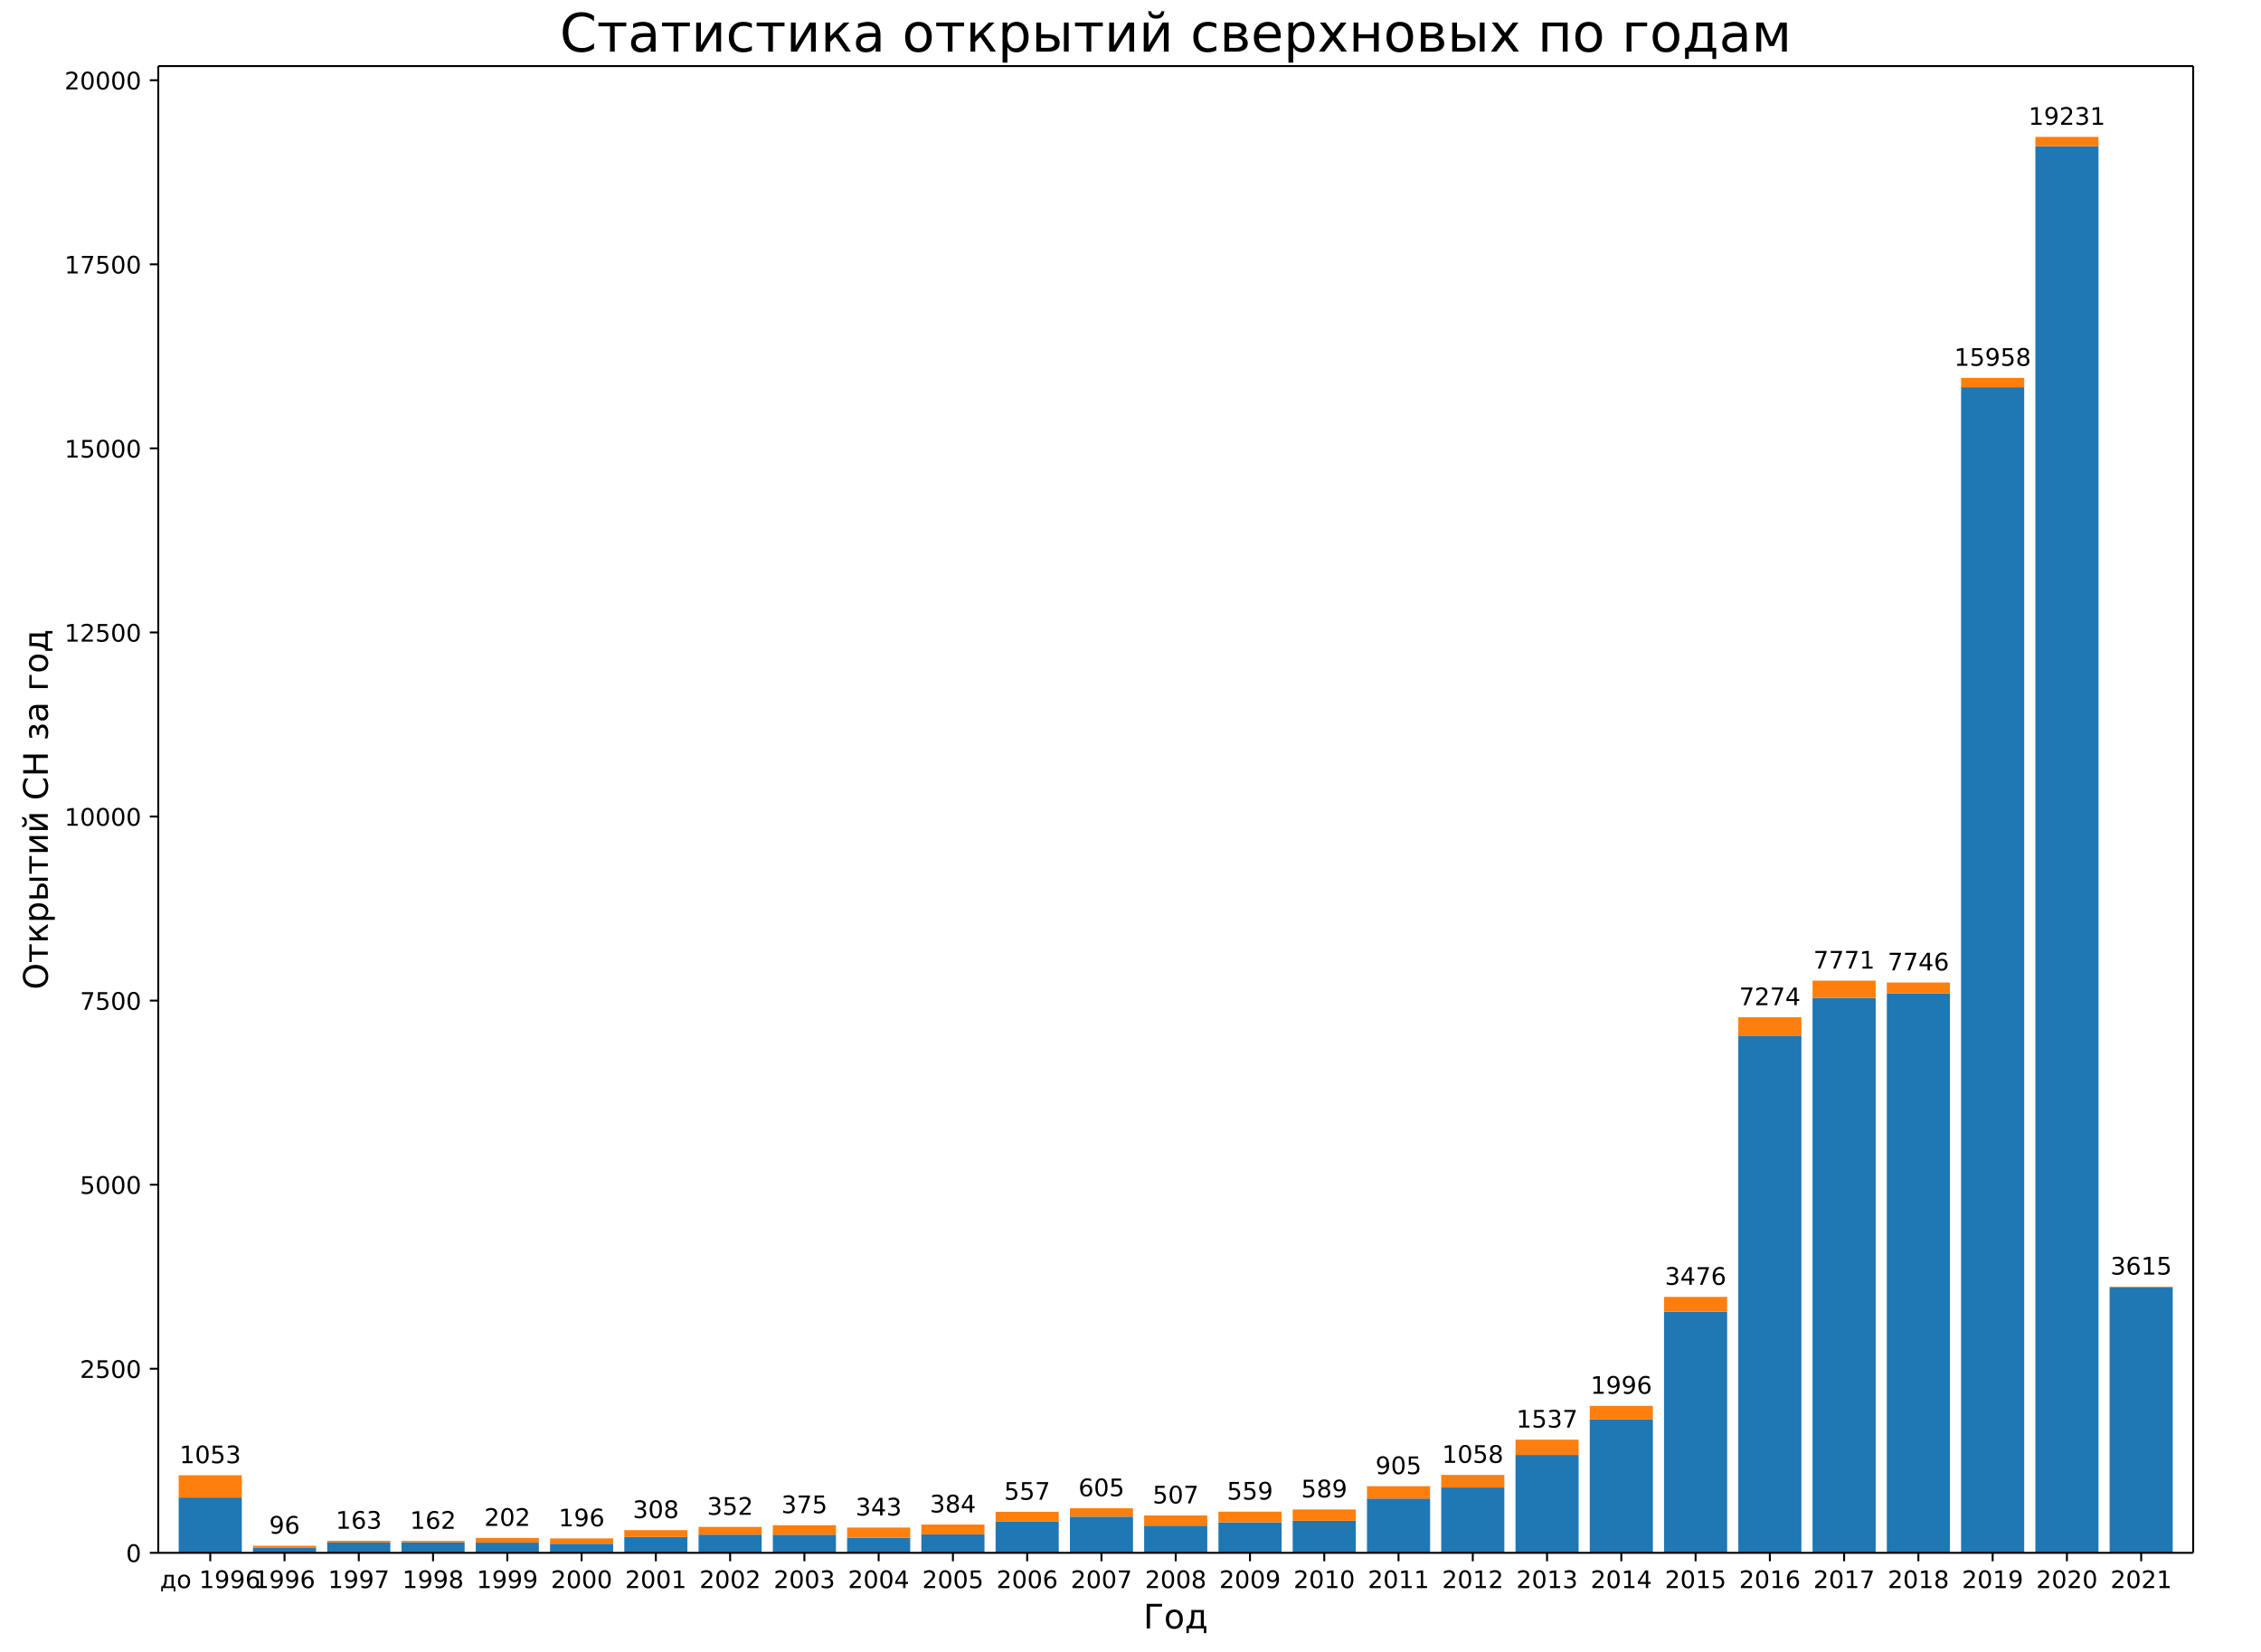
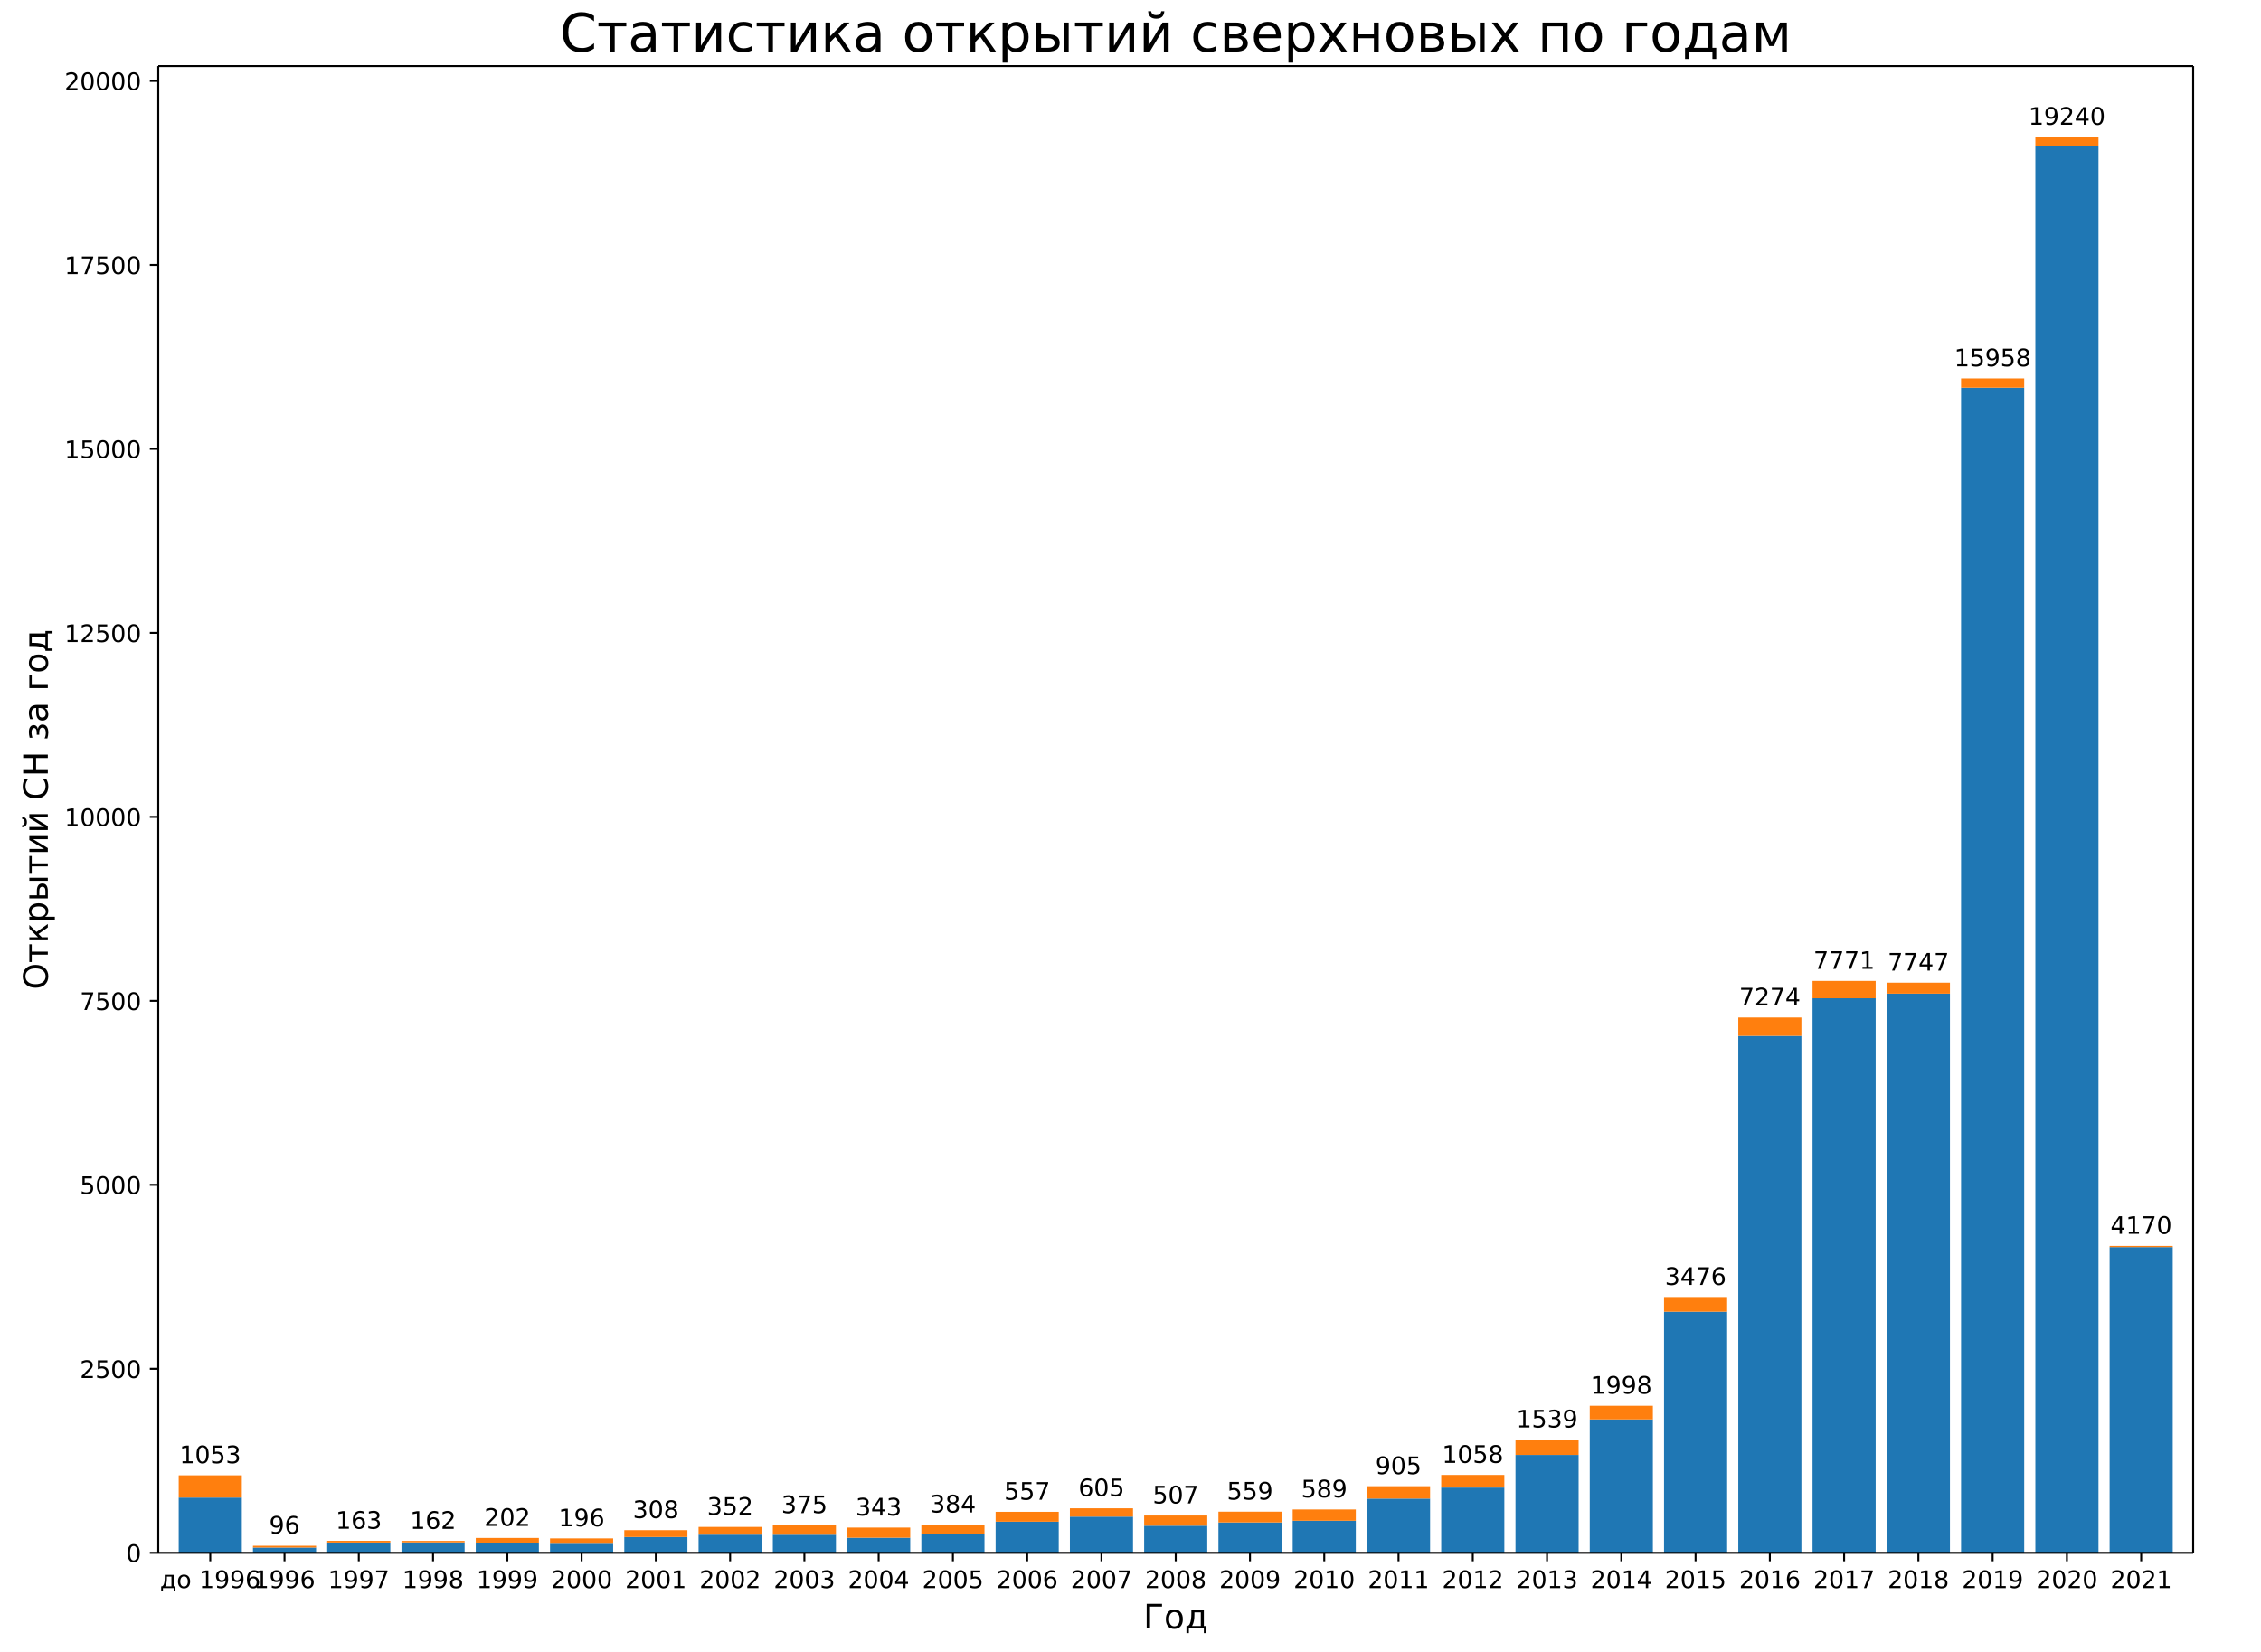
<svg xmlns="http://www.w3.org/2000/svg" xmlns:xlink="http://www.w3.org/1999/xlink" width="936pt" height="684pt" version="1.1" viewBox="0 0 936 684">
  <defs>
    <style type="text/css">*{stroke-linecap:butt;stroke-linejoin:round;}</style>
  </defs>
  <path d="m0 684h936v-684h-936z" fill="#fff" />
  <path d="m65.52 642.96h842.4v-615.6h-842.4z" fill="#fff" />
-   <path d="m73.975 642.96h26.133v-22.895h-26.133z" clip-path="url(#a)" fill="#1f77b4" />
-   <path d="m104.72 642.96h26.133v-2.195h-26.133z" clip-path="url(#a)" fill="#1f77b4" />
-   <path d="m135.46 642.96h26.133v-4.268h-26.133z" clip-path="url(#a)" fill="#1f77b4" />
-   <path d="m166.21 642.96h26.133v-4.329h-26.133z" clip-path="url(#a)" fill="#1f77b4" />
-   <path d="m196.95 642.96h26.133v-4.207h-26.133z" clip-path="url(#a)" fill="#1f77b4" />
-   <path d="m227.7 642.96h26.133v-3.75h-26.133z" clip-path="url(#a)" fill="#1f77b4" />
-   <path d="m258.44 642.96h26.133v-6.555h-26.133z" clip-path="url(#a)" fill="#1f77b4" />
-   <path d="m289.19 642.96h26.133v-7.53h-26.133z" clip-path="url(#a)" fill="#1f77b4" />
-   <path d="m319.93 642.96h26.133v-7.5h-26.133z" clip-path="url(#a)" fill="#1f77b4" />
-   <path d="m350.68 642.96h26.133v-6.25h-26.133z" clip-path="url(#a)" fill="#1f77b4" />
-   <path d="m381.42 642.96h26.133v-7.652h-26.133z" clip-path="url(#a)" fill="#1f77b4" />
-   <path d="m412.16 642.96h26.133v-12.896h-26.133z" clip-path="url(#a)" fill="#1f77b4" />
-   <path d="m442.91 642.96h26.133v-14.999h-26.133z" clip-path="url(#a)" fill="#1f77b4" />
-   <path d="m473.65 642.96h26.133v-11.25h-26.133z" clip-path="url(#a)" fill="#1f77b4" />
-   <path d="m504.4 642.96h26.133v-12.591h-26.133z" clip-path="url(#a)" fill="#1f77b4" />
-   <path d="m535.14 642.96h26.133v-13.292h-26.133z" clip-path="url(#a)" fill="#1f77b4" />
-   <path d="m565.89 642.96h26.133v-22.469h-26.133z" clip-path="url(#a)" fill="#1f77b4" />
-   <path d="m596.63 642.96h26.133v-27.042h-26.133z" clip-path="url(#a)" fill="#1f77b4" />
-   <path d="m627.38 642.96h26.133v-40.517h-26.133z" clip-path="url(#a)" fill="#1f77b4" />
-   <path d="m658.12 642.96h26.133v-55.272h-26.133z" clip-path="url(#a)" fill="#1f77b4" />
-   <path d="m688.87 642.96h26.133v-99.874h-26.133z" clip-path="url(#a)" fill="#1f77b4" />
-   <path d="m719.61 642.96h26.133v-214.14h-26.133z" clip-path="url(#a)" fill="#1f77b4" />
-   <path d="m750.35 642.96h26.133v-229.72h-26.133z" clip-path="url(#a)" fill="#1f77b4" />
-   <path d="m781.1 642.96h26.133v-231.61h-26.133z" clip-path="url(#a)" fill="#1f77b4" />
-   <path d="m811.84 642.96h26.133v-482.66h-26.133z" clip-path="url(#a)" fill="#1f77b4" />
-   <path d="m842.59 642.96h26.133v-582.38h-26.133z" clip-path="url(#a)" fill="#1f77b4" />
-   <path d="m873.33 642.96h26.133v-109.84h-26.133z" clip-path="url(#a)" fill="#1f77b4" />
-   <path d="m73.975 620.06h26.133v-9.207h-26.133z" clip-path="url(#a)" fill="#ff7f0e" />
-   <path d="m104.72 640.76h26.133v-0.732h-26.133z" clip-path="url(#a)" fill="#ff7f0e" />
+   <path d="m73.975 642.96h26.133v-22.885h-26.133z" clip-path="url(#a)" fill="#1f77b4" />
+   <path d="m104.72 642.96h26.133v-2.194h-26.133z" clip-path="url(#a)" fill="#1f77b4" />
+   <path d="m135.46 642.96h26.133v-4.266h-26.133z" clip-path="url(#a)" fill="#1f77b4" />
+   <path d="m166.21 642.96h26.133v-4.327h-26.133z" clip-path="url(#a)" fill="#1f77b4" />
+   <path d="m196.95 642.96h26.133v-4.205h-26.133z" clip-path="url(#a)" fill="#1f77b4" />
+   <path d="m227.7 642.96h26.133v-3.748h-26.133z" clip-path="url(#a)" fill="#1f77b4" />
+   <path d="m258.44 642.96h26.133v-6.551h-26.133z" clip-path="url(#a)" fill="#1f77b4" />
+   <path d="m289.19 642.96h26.133v-7.527h-26.133z" clip-path="url(#a)" fill="#1f77b4" />
+   <path d="m319.93 642.96h26.133v-7.496h-26.133z" clip-path="url(#a)" fill="#1f77b4" />
+   <path d="m350.68 642.96h26.133v-6.247h-26.133z" clip-path="url(#a)" fill="#1f77b4" />
+   <path d="m381.42 642.96h26.133v-7.649h-26.133z" clip-path="url(#a)" fill="#1f77b4" />
+   <path d="m412.16 642.96h26.133v-12.89h-26.133z" clip-path="url(#a)" fill="#1f77b4" />
+   <path d="m442.91 642.96h26.133v-14.992h-26.133z" clip-path="url(#a)" fill="#1f77b4" />
+   <path d="m473.65 642.96h26.133v-11.244h-26.133z" clip-path="url(#a)" fill="#1f77b4" />
+   <path d="m504.4 642.96h26.133v-12.585h-26.133z" clip-path="url(#a)" fill="#1f77b4" />
+   <path d="m535.14 642.96h26.133v-13.286h-26.133z" clip-path="url(#a)" fill="#1f77b4" />
+   <path d="m565.89 642.96h26.133v-22.458h-26.133z" clip-path="url(#a)" fill="#1f77b4" />
+   <path d="m596.63 642.96h26.133v-27.029h-26.133z" clip-path="url(#a)" fill="#1f77b4" />
+   <path d="m627.38 642.96h26.133v-40.528h-26.133z" clip-path="url(#a)" fill="#1f77b4" />
+   <path d="m658.12 642.96h26.133v-55.246h-26.133z" clip-path="url(#a)" fill="#1f77b4" />
+   <path d="m688.87 642.96h26.133v-99.827h-26.133z" clip-path="url(#a)" fill="#1f77b4" />
+   <path d="m719.61 642.96h26.133v-214.04h-26.133z" clip-path="url(#a)" fill="#1f77b4" />
+   <path d="m750.35 642.96h26.133v-229.61h-26.133z" clip-path="url(#a)" fill="#1f77b4" />
+   <path d="m781.1 642.96h26.133v-231.53h-26.133z" clip-path="url(#a)" fill="#1f77b4" />
+   <path d="m811.84 642.96h26.133v-482.44h-26.133z" clip-path="url(#a)" fill="#1f77b4" />
+   <path d="m842.59 642.96h26.133v-582.39h-26.133z" clip-path="url(#a)" fill="#1f77b4" />
+   <path d="m873.33 642.96h26.133v-126.58h-26.133z" clip-path="url(#a)" fill="#1f77b4" />
+   <path d="m73.975 620.08h26.133v-9.203h-26.133z" clip-path="url(#a)" fill="#ff7f0e" />
+   <path d="m104.72 640.77h26.133v-0.731h-26.133z" clip-path="url(#a)" fill="#ff7f0e" />
  <path d="m135.46 638.69h26.133v-0.701h-26.133z" clip-path="url(#a)" fill="#ff7f0e" />
-   <path d="m166.21 638.63h26.133v-0.61h-26.133z" clip-path="url(#a)" fill="#ff7f0e" />
-   <path d="m196.95 638.75h26.133v-1.951h-26.133z" clip-path="url(#a)" fill="#ff7f0e" />
-   <path d="m227.7 639.21h26.133v-2.225h-26.133z" clip-path="url(#a)" fill="#ff7f0e" />
-   <path d="m258.44 636.41h26.133v-2.835h-26.133z" clip-path="url(#a)" fill="#ff7f0e" />
-   <path d="m289.19 635.43h26.133v-3.201h-26.133z" clip-path="url(#a)" fill="#ff7f0e" />
-   <path d="m319.93 635.46h26.133v-3.933h-26.133z" clip-path="url(#a)" fill="#ff7f0e" />
-   <path d="m350.68 636.71h26.133v-4.207h-26.133z" clip-path="url(#a)" fill="#ff7f0e" />
-   <path d="m381.42 635.31h26.133v-4.055h-26.133z" clip-path="url(#a)" fill="#ff7f0e" />
-   <path d="m412.16 630.06h26.133v-4.085h-26.133z" clip-path="url(#a)" fill="#ff7f0e" />
-   <path d="m442.91 627.96h26.133v-3.445h-26.133z" clip-path="url(#a)" fill="#ff7f0e" />
-   <path d="m473.65 631.71h26.133v-4.207h-26.133z" clip-path="url(#a)" fill="#ff7f0e" />
-   <path d="m504.4 630.37h26.133v-4.451h-26.133z" clip-path="url(#a)" fill="#ff7f0e" />
-   <path d="m535.14 629.67h26.133v-4.664h-26.133z" clip-path="url(#a)" fill="#ff7f0e" />
-   <path d="m565.89 620.49h26.133v-5.122h-26.133z" clip-path="url(#a)" fill="#ff7f0e" />
-   <path d="m596.63 615.92h26.133v-5.213h-26.133z" clip-path="url(#a)" fill="#ff7f0e" />
-   <path d="m627.38 602.44h26.133v-6.341h-26.133z" clip-path="url(#a)" fill="#ff7f0e" />
-   <path d="m658.12 587.69h26.133v-5.579h-26.133z" clip-path="url(#a)" fill="#ff7f0e" />
-   <path d="m688.87 543.09h26.133v-6.097h-26.133z" clip-path="url(#a)" fill="#ff7f0e" />
-   <path d="m719.61 428.82h26.133v-7.622h-26.133z" clip-path="url(#a)" fill="#ff7f0e" />
-   <path d="m750.35 413.24h26.133v-7.195h-26.133z" clip-path="url(#a)" fill="#ff7f0e" />
-   <path d="m781.1 411.35h26.133v-4.543h-26.133z" clip-path="url(#a)" fill="#ff7f0e" />
-   <path d="m811.84 160.3h26.133v-3.841h-26.133z" clip-path="url(#a)" fill="#ff7f0e" />
-   <path d="m842.59 60.577h26.133v-3.902h-26.133z" clip-path="url(#a)" fill="#ff7f0e" />
-   <path d="m873.33 533.12h26.133v-0.366h-26.133z" clip-path="url(#a)" fill="#ff7f0e" />
+   <path d="m166.21 638.63h26.133v-0.609h-26.133z" clip-path="url(#a)" fill="#ff7f0e" />
+   <path d="m196.95 638.75h26.133v-1.95h-26.133z" clip-path="url(#a)" fill="#ff7f0e" />
+   <path d="m227.7 639.21h26.133v-2.224h-26.133z" clip-path="url(#a)" fill="#ff7f0e" />
+   <path d="m258.44 636.41h26.133v-2.834h-26.133z" clip-path="url(#a)" fill="#ff7f0e" />
+   <path d="m289.19 635.43h26.133v-3.2h-26.133z" clip-path="url(#a)" fill="#ff7f0e" />
+   <path d="m319.93 635.46h26.133v-3.931h-26.133z" clip-path="url(#a)" fill="#ff7f0e" />
+   <path d="m350.68 636.71h26.133v-4.205h-26.133z" clip-path="url(#a)" fill="#ff7f0e" />
+   <path d="m381.42 635.31h26.133v-4.053h-26.133z" clip-path="url(#a)" fill="#ff7f0e" />
+   <path d="m412.16 630.07h26.133v-4.083h-26.133z" clip-path="url(#a)" fill="#ff7f0e" />
+   <path d="m442.91 627.97h26.133v-3.443h-26.133z" clip-path="url(#a)" fill="#ff7f0e" />
+   <path d="m473.65 631.72h26.133v-4.205h-26.133z" clip-path="url(#a)" fill="#ff7f0e" />
+   <path d="m504.4 630.37h26.133v-4.449h-26.133z" clip-path="url(#a)" fill="#ff7f0e" />
+   <path d="m535.14 629.67h26.133v-4.662h-26.133z" clip-path="url(#a)" fill="#ff7f0e" />
+   <path d="m565.89 620.5h26.133v-5.119h-26.133z" clip-path="url(#a)" fill="#ff7f0e" />
+   <path d="m596.63 615.93h26.133v-5.211h-26.133z" clip-path="url(#a)" fill="#ff7f0e" />
+   <path d="m627.38 602.43h26.133v-6.369h-26.133z" clip-path="url(#a)" fill="#ff7f0e" />
+   <path d="m658.12 587.71h26.133v-5.637h-26.133z" clip-path="url(#a)" fill="#ff7f0e" />
+   <path d="m688.87 543.13h26.133v-6.094h-26.133z" clip-path="url(#a)" fill="#ff7f0e" />
+   <path d="m719.61 428.92h26.133v-7.618h-26.133z" clip-path="url(#a)" fill="#ff7f0e" />
+   <path d="m750.35 413.35h26.133v-7.191h-26.133z" clip-path="url(#a)" fill="#ff7f0e" />
+   <path d="m781.1 411.43h26.133v-4.54h-26.133z" clip-path="url(#a)" fill="#ff7f0e" />
+   <path d="m811.84 160.52h26.133v-3.84h-26.133z" clip-path="url(#a)" fill="#ff7f0e" />
+   <path d="m842.59 60.575h26.133v-3.9h-26.133z" clip-path="url(#a)" fill="#ff7f0e" />
+   <path d="m873.33 516.38h26.133v-0.488h-26.133z" clip-path="url(#a)" fill="#ff7f0e" />
  <defs>
    <path id="b" d="m0 0v3.5" stroke="#000" stroke-width=".8" />
  </defs>
  <use x="87.041" y="642.96" stroke="#000000" stroke-width=".8" xlink:href="#b" />
  <text transform="rotate(-0 87.041 657.56)" x="87.041" y="657.558" font-family="DejaVu Sans" font-size="10px" text-anchor="middle">до 1996</text>
  <use x="117.786" y="642.96" stroke="#000000" stroke-width=".8" xlink:href="#b" />
  <text transform="rotate(-0 117.79 657.56)" x="117.786" y="657.558" font-family="DejaVu Sans" font-size="10px" text-anchor="middle">1996</text>
  <use x="148.53" y="642.96" stroke="#000000" stroke-width=".8" xlink:href="#b" />
  <text transform="rotate(-0 148.53 657.56)" x="148.53" y="657.558" font-family="DejaVu Sans" font-size="10px" text-anchor="middle">1997</text>
  <use x="179.275" y="642.96" stroke="#000000" stroke-width=".8" xlink:href="#b" />
  <text transform="rotate(-0 179.27 657.56)" x="179.275" y="657.558" font-family="DejaVu Sans" font-size="10px" text-anchor="middle">1998</text>
  <use x="210.019" y="642.96" stroke="#000000" stroke-width=".8" xlink:href="#b" />
  <text transform="rotate(-0 210.02 657.56)" x="210.019" y="657.558" font-family="DejaVu Sans" font-size="10px" text-anchor="middle">1999</text>
  <use x="240.764" y="642.96" stroke="#000000" stroke-width=".8" xlink:href="#b" />
  <text transform="rotate(-0 240.76 657.56)" x="240.764" y="657.558" font-family="DejaVu Sans" font-size="10px" text-anchor="middle">2000</text>
  <use x="271.508" y="642.96" stroke="#000000" stroke-width=".8" xlink:href="#b" />
  <text transform="rotate(-0 271.51 657.56)" x="271.508" y="657.558" font-family="DejaVu Sans" font-size="10px" text-anchor="middle">2001</text>
  <use x="302.253" y="642.96" stroke="#000000" stroke-width=".8" xlink:href="#b" />
  <text transform="rotate(-0 302.25 657.56)" x="302.253" y="657.558" font-family="DejaVu Sans" font-size="10px" text-anchor="middle">2002</text>
  <use x="332.997" y="642.96" stroke="#000000" stroke-width=".8" xlink:href="#b" />
  <text transform="rotate(-0 333 657.56)" x="332.997" y="657.558" font-family="DejaVu Sans" font-size="10px" text-anchor="middle">2003</text>
  <use x="363.742" y="642.96" stroke="#000000" stroke-width=".8" xlink:href="#b" />
  <text transform="rotate(-0 363.74 657.56)" x="363.742" y="657.558" font-family="DejaVu Sans" font-size="10px" text-anchor="middle">2004</text>
  <use x="394.486" y="642.96" stroke="#000000" stroke-width=".8" xlink:href="#b" />
  <text transform="rotate(-0 394.49 657.56)" x="394.486" y="657.558" font-family="DejaVu Sans" font-size="10px" text-anchor="middle">2005</text>
  <use x="425.231" y="642.96" stroke="#000000" stroke-width=".8" xlink:href="#b" />
  <text transform="rotate(-0 425.23 657.56)" x="425.231" y="657.558" font-family="DejaVu Sans" font-size="10px" text-anchor="middle">2006</text>
  <use x="455.975" y="642.96" stroke="#000000" stroke-width=".8" xlink:href="#b" />
  <text transform="rotate(-0 455.98 657.56)" x="455.975" y="657.558" font-family="DejaVu Sans" font-size="10px" text-anchor="middle">2007</text>
  <use x="486.72" y="642.96" stroke="#000000" stroke-width=".8" xlink:href="#b" />
  <text transform="rotate(-0 486.72 657.56)" x="486.72" y="657.558" font-family="DejaVu Sans" font-size="10px" text-anchor="middle">2008</text>
  <use x="517.465" y="642.96" stroke="#000000" stroke-width=".8" xlink:href="#b" />
  <text transform="rotate(-0 517.46 657.56)" x="517.465" y="657.558" font-family="DejaVu Sans" font-size="10px" text-anchor="middle">2009</text>
  <use x="548.209" y="642.96" stroke="#000000" stroke-width=".8" xlink:href="#b" />
  <text transform="rotate(-0 548.21 657.56)" x="548.209" y="657.558" font-family="DejaVu Sans" font-size="10px" text-anchor="middle">2010</text>
  <use x="578.954" y="642.96" stroke="#000000" stroke-width=".8" xlink:href="#b" />
  <text transform="rotate(-0 578.95 657.56)" x="578.954" y="657.558" font-family="DejaVu Sans" font-size="10px" text-anchor="middle">2011</text>
  <use x="609.698" y="642.96" stroke="#000000" stroke-width=".8" xlink:href="#b" />
  <text transform="rotate(-0 609.7 657.56)" x="609.698" y="657.558" font-family="DejaVu Sans" font-size="10px" text-anchor="middle">2012</text>
  <use x="640.443" y="642.96" stroke="#000000" stroke-width=".8" xlink:href="#b" />
  <text transform="rotate(-0 640.44 657.56)" x="640.443" y="657.558" font-family="DejaVu Sans" font-size="10px" text-anchor="middle">2013</text>
  <use x="671.187" y="642.96" stroke="#000000" stroke-width=".8" xlink:href="#b" />
  <text transform="rotate(-0 671.19 657.56)" x="671.187" y="657.558" font-family="DejaVu Sans" font-size="10px" text-anchor="middle">2014</text>
  <use x="701.932" y="642.96" stroke="#000000" stroke-width=".8" xlink:href="#b" />
  <text transform="rotate(-0 701.93 657.56)" x="701.932" y="657.558" font-family="DejaVu Sans" font-size="10px" text-anchor="middle">2015</text>
  <use x="732.676" y="642.96" stroke="#000000" stroke-width=".8" xlink:href="#b" />
  <text transform="rotate(-0 732.68 657.56)" x="732.676" y="657.558" font-family="DejaVu Sans" font-size="10px" text-anchor="middle">2016</text>
  <use x="763.421" y="642.96" stroke="#000000" stroke-width=".8" xlink:href="#b" />
  <text transform="rotate(-0 763.42 657.56)" x="763.421" y="657.558" font-family="DejaVu Sans" font-size="10px" text-anchor="middle">2017</text>
  <use x="794.165" y="642.96" stroke="#000000" stroke-width=".8" xlink:href="#b" />
  <text transform="rotate(-0 794.17 657.56)" x="794.165" y="657.558" font-family="DejaVu Sans" font-size="10px" text-anchor="middle">2018</text>
  <use x="824.91" y="642.96" stroke="#000000" stroke-width=".8" xlink:href="#b" />
  <text transform="rotate(-0 824.91 657.56)" x="824.91" y="657.558" font-family="DejaVu Sans" font-size="10px" text-anchor="middle">2019</text>
  <use x="855.654" y="642.96" stroke="#000000" stroke-width=".8" xlink:href="#b" />
  <text transform="rotate(-0 855.65 657.56)" x="855.654" y="657.558" font-family="DejaVu Sans" font-size="10px" text-anchor="middle">2020</text>
  <use x="886.399" y="642.96" stroke="#000000" stroke-width=".8" xlink:href="#b" />
  <text transform="rotate(-0 886.4 657.56)" x="886.399" y="657.558" font-family="DejaVu Sans" font-size="10px" text-anchor="middle">2021</text>
  <text transform="rotate(-0 486.72 674.28)" x="486.72" y="674.276" font-family="DejaVu Sans" font-size="14px" text-anchor="middle">Год</text>
  <defs>
    <path id="c" d="m0 0h-3.5" stroke="#000" stroke-width=".8" />
  </defs>
  <use x="65.52" y="642.96" stroke="#000000" stroke-width=".8" xlink:href="#c" />
  <text transform="rotate(-0 58.52 646.76)" x="58.52" y="646.759" font-family="DejaVu Sans" font-size="10px" text-anchor="end">0</text>
-   <use x="65.52" y="566.744" stroke="#000000" stroke-width=".8" xlink:href="#c" />
-   <text transform="rotate(-0 58.52 570.54)" x="58.52" y="570.543" font-family="DejaVu Sans" font-size="10px" text-anchor="end">2500</text>
-   <use x="65.52" y="490.528" stroke="#000000" stroke-width=".8" xlink:href="#c" />
-   <text transform="rotate(-0 58.52 494.33)" x="58.52" y="494.327" font-family="DejaVu Sans" font-size="10px" text-anchor="end">5000</text>
-   <use x="65.52" y="414.311" stroke="#000000" stroke-width=".8" xlink:href="#c" />
-   <text transform="rotate(-0 58.52 418.11)" x="58.52" y="418.111" font-family="DejaVu Sans" font-size="10px" text-anchor="end">7500</text>
-   <use x="65.52" y="338.095" stroke="#000000" stroke-width=".8" xlink:href="#c" />
-   <text transform="rotate(-0 58.52 341.89)" x="58.52" y="341.894" font-family="DejaVu Sans" font-size="10px" text-anchor="end">10000</text>
-   <use x="65.52" y="261.879" stroke="#000000" stroke-width=".8" xlink:href="#c" />
-   <text transform="rotate(-0 58.52 265.68)" x="58.52" y="265.678" font-family="DejaVu Sans" font-size="10px" text-anchor="end">12500</text>
-   <use x="65.52" y="185.663" stroke="#000000" stroke-width=".8" xlink:href="#c" />
-   <text transform="rotate(-0 58.52 189.46)" x="58.52" y="189.462" font-family="DejaVu Sans" font-size="10px" text-anchor="end">15000</text>
-   <use x="65.52" y="109.446" stroke="#000000" stroke-width=".8" xlink:href="#c" />
-   <text transform="rotate(-0 58.52 113.25)" x="58.52" y="113.246" font-family="DejaVu Sans" font-size="10px" text-anchor="end">17500</text>
-   <use x="65.52" y="33.23" stroke="#000000" stroke-width=".8" xlink:href="#c" />
-   <text transform="rotate(-0 58.52 37.029)" x="58.52" y="37.029" font-family="DejaVu Sans" font-size="10px" text-anchor="end">20000</text>
+   <use x="65.52" y="566.779" stroke="#000000" stroke-width=".8" xlink:href="#c" />
+   <text transform="rotate(-0 58.52 570.58)" x="58.52" y="570.579" font-family="DejaVu Sans" font-size="10px" text-anchor="end">2500</text>
+   <use x="65.52" y="490.599" stroke="#000000" stroke-width=".8" xlink:href="#c" />
+   <text transform="rotate(-0 58.52 494.4)" x="58.52" y="494.398" font-family="DejaVu Sans" font-size="10px" text-anchor="end">5000</text>
+   <use x="65.52" y="414.418" stroke="#000000" stroke-width=".8" xlink:href="#c" />
+   <text transform="rotate(-0 58.52 418.22)" x="58.52" y="418.217" font-family="DejaVu Sans" font-size="10px" text-anchor="end">7500</text>
+   <use x="65.52" y="338.238" stroke="#000000" stroke-width=".8" xlink:href="#c" />
+   <text transform="rotate(-0 58.52 342.04)" x="58.52" y="342.037" font-family="DejaVu Sans" font-size="10px" text-anchor="end">10000</text>
+   <use x="65.52" y="262.057" stroke="#000000" stroke-width=".8" xlink:href="#c" />
+   <text transform="rotate(-0 58.52 265.86)" x="58.52" y="265.856" font-family="DejaVu Sans" font-size="10px" text-anchor="end">12500</text>
+   <use x="65.52" y="185.877" stroke="#000000" stroke-width=".8" xlink:href="#c" />
+   <text transform="rotate(-0 58.52 189.68)" x="58.52" y="189.676" font-family="DejaVu Sans" font-size="10px" text-anchor="end">15000</text>
+   <use x="65.52" y="109.696" stroke="#000000" stroke-width=".8" xlink:href="#c" />
+   <text transform="rotate(-0 58.52 113.5)" x="58.52" y="113.495" font-family="DejaVu Sans" font-size="10px" text-anchor="end">17500</text>
+   <use x="65.52" y="33.515" stroke="#000000" stroke-width=".8" xlink:href="#c" />
+   <text transform="rotate(-0 58.52 37.315)" x="58.52" y="37.315" font-family="DejaVu Sans" font-size="10px" text-anchor="end">20000</text>
  <text transform="rotate(-90 19.796 335.16)" x="19.796" y="335.16" font-family="DejaVu Sans" font-size="14px" text-anchor="middle">Открытий СН за год</text>
  <path d="m65.52 642.96v-615.6" fill="none" stroke="#000" stroke-linecap="square" stroke-width=".8" />
  <path d="m907.92 642.96v-615.6" fill="none" stroke="#000" stroke-linecap="square" stroke-width=".8" />
  <path d="m65.52 642.96h842.4" fill="none" stroke="#000" stroke-linecap="square" stroke-width=".8" />
  <path d="m65.52 27.36h842.4" fill="none" stroke="#000" stroke-linecap="square" stroke-width=".8" />
-   <text transform="rotate(-0 87.041 605.86)" x="87.041" y="605.858" font-family="DejaVu Sans" font-size="10px" text-anchor="middle">1053</text>
-   <text transform="rotate(-0 117.79 635.03)" x="117.786" y="635.033" font-family="DejaVu Sans" font-size="10px" text-anchor="middle">96</text>
-   <text transform="rotate(-0 148.53 632.99)" x="148.53" y="632.991" font-family="DejaVu Sans" font-size="10px" text-anchor="middle">163</text>
-   <text transform="rotate(-0 179.27 633.02)" x="179.275" y="633.021" font-family="DejaVu Sans" font-size="10px" text-anchor="middle">162</text>
-   <text transform="rotate(-0 210.02 631.8)" x="210.019" y="631.802" font-family="DejaVu Sans" font-size="10px" text-anchor="middle">202</text>
-   <text transform="rotate(-0 240.76 631.98)" x="240.764" y="631.985" font-family="DejaVu Sans" font-size="10px" text-anchor="middle">196</text>
-   <text transform="rotate(-0 271.51 628.57)" x="271.508" y="628.57" font-family="DejaVu Sans" font-size="10px" text-anchor="middle">308</text>
-   <text transform="rotate(-0 302.25 627.23)" x="302.253" y="627.229" font-family="DejaVu Sans" font-size="10px" text-anchor="middle">352</text>
-   <text transform="rotate(-0 333 626.53)" x="332.997" y="626.528" font-family="DejaVu Sans" font-size="10px" text-anchor="middle">375</text>
-   <text transform="rotate(-0 363.74 627.5)" x="363.742" y="627.503" font-family="DejaVu Sans" font-size="10px" text-anchor="middle">343</text>
-   <text transform="rotate(-0 394.49 626.25)" x="394.486" y="626.253" font-family="DejaVu Sans" font-size="10px" text-anchor="middle">384</text>
-   <text transform="rotate(-0 425.23 620.98)" x="425.231" y="620.979" font-family="DejaVu Sans" font-size="10px" text-anchor="middle">557</text>
-   <text transform="rotate(-0 455.98 619.52)" x="455.975" y="619.516" font-family="DejaVu Sans" font-size="10px" text-anchor="middle">605</text>
-   <text transform="rotate(-0 486.72 622.5)" x="486.72" y="622.503" font-family="DejaVu Sans" font-size="10px" text-anchor="middle">507</text>
-   <text transform="rotate(-0 517.46 620.92)" x="517.465" y="620.918" font-family="DejaVu Sans" font-size="10px" text-anchor="middle">559</text>
-   <text transform="rotate(-0 548.21 620)" x="548.209" y="620.003" font-family="DejaVu Sans" font-size="10px" text-anchor="middle">589</text>
-   <text transform="rotate(-0 578.95 610.37)" x="578.954" y="610.37" font-family="DejaVu Sans" font-size="10px" text-anchor="middle">905</text>
-   <text transform="rotate(-0 609.7 605.71)" x="609.698" y="605.705" font-family="DejaVu Sans" font-size="10px" text-anchor="middle">1058</text>
-   <text transform="rotate(-0 640.44 591.1)" x="640.443" y="591.102" font-family="DejaVu Sans" font-size="10px" text-anchor="middle">1537</text>
-   <text transform="rotate(-0 671.19 577.11)" x="671.187" y="577.109" font-family="DejaVu Sans" font-size="10px" text-anchor="middle">1996</text>
-   <text transform="rotate(-0 701.93 531.99)" x="701.932" y="531.989" font-family="DejaVu Sans" font-size="10px" text-anchor="middle">3476</text>
-   <text transform="rotate(-0 732.68 416.2)" x="732.676" y="416.201" font-family="DejaVu Sans" font-size="10px" text-anchor="middle">7274</text>
-   <text transform="rotate(-0 763.42 401.05)" x="763.421" y="401.049" font-family="DejaVu Sans" font-size="10px" text-anchor="middle">7771</text>
-   <text transform="rotate(-0 794.17 401.81)" x="794.165" y="401.812" font-family="DejaVu Sans" font-size="10px" text-anchor="middle">7746</text>
-   <text transform="rotate(-0 824.91 151.46)" x="824.91" y="151.457" font-family="DejaVu Sans" font-size="10px" text-anchor="middle">15958</text>
-   <text transform="rotate(-0 855.65 51.674)" x="855.654" y="51.674" font-family="DejaVu Sans" font-size="10px" text-anchor="middle">19231</text>
-   <text transform="rotate(-0 886.4 527.75)" x="886.399" y="527.751" font-family="DejaVu Sans" font-size="10px" text-anchor="middle">3615</text>
+   <text transform="rotate(-0 87.041 605.87)" x="87.041" y="605.873" font-family="DejaVu Sans" font-size="10px" text-anchor="middle">1053</text>
+   <text transform="rotate(-0 117.79 635.03)" x="117.786" y="635.035" font-family="DejaVu Sans" font-size="10px" text-anchor="middle">96</text>
+   <text transform="rotate(-0 148.53 632.99)" x="148.53" y="632.993" font-family="DejaVu Sans" font-size="10px" text-anchor="middle">163</text>
+   <text transform="rotate(-0 179.27 633.02)" x="179.275" y="633.023" font-family="DejaVu Sans" font-size="10px" text-anchor="middle">162</text>
+   <text transform="rotate(-0 210.02 631.8)" x="210.019" y="631.805" font-family="DejaVu Sans" font-size="10px" text-anchor="middle">202</text>
+   <text transform="rotate(-0 240.76 631.99)" x="240.764" y="631.987" font-family="DejaVu Sans" font-size="10px" text-anchor="middle">196</text>
+   <text transform="rotate(-0 271.51 628.57)" x="271.508" y="628.575" font-family="DejaVu Sans" font-size="10px" text-anchor="middle">308</text>
+   <text transform="rotate(-0 302.25 627.23)" x="302.253" y="627.234" font-family="DejaVu Sans" font-size="10px" text-anchor="middle">352</text>
+   <text transform="rotate(-0 333 626.53)" x="332.997" y="626.533" font-family="DejaVu Sans" font-size="10px" text-anchor="middle">375</text>
+   <text transform="rotate(-0 363.74 627.51)" x="363.742" y="627.508" font-family="DejaVu Sans" font-size="10px" text-anchor="middle">343</text>
+   <text transform="rotate(-0 394.49 626.26)" x="394.486" y="626.259" font-family="DejaVu Sans" font-size="10px" text-anchor="middle">384</text>
+   <text transform="rotate(-0 425.23 620.99)" x="425.231" y="620.987" font-family="DejaVu Sans" font-size="10px" text-anchor="middle">557</text>
+   <text transform="rotate(-0 455.98 619.52)" x="455.975" y="619.524" font-family="DejaVu Sans" font-size="10px" text-anchor="middle">605</text>
+   <text transform="rotate(-0 486.72 622.51)" x="486.72" y="622.511" font-family="DejaVu Sans" font-size="10px" text-anchor="middle">507</text>
+   <text transform="rotate(-0 517.46 620.93)" x="517.465" y="620.926" font-family="DejaVu Sans" font-size="10px" text-anchor="middle">559</text>
+   <text transform="rotate(-0 548.21 620.01)" x="548.209" y="620.012" font-family="DejaVu Sans" font-size="10px" text-anchor="middle">589</text>
+   <text transform="rotate(-0 578.95 610.38)" x="578.954" y="610.383" font-family="DejaVu Sans" font-size="10px" text-anchor="middle">905</text>
+   <text transform="rotate(-0 609.7 605.72)" x="609.698" y="605.72" font-family="DejaVu Sans" font-size="10px" text-anchor="middle">1058</text>
+   <text transform="rotate(-0 640.44 591.06)" x="640.443" y="591.063" font-family="DejaVu Sans" font-size="10px" text-anchor="middle">1539</text>
+   <text transform="rotate(-0 671.19 577.08)" x="671.187" y="577.076" font-family="DejaVu Sans" font-size="10px" text-anchor="middle">1998</text>
+   <text transform="rotate(-0 701.93 532.04)" x="701.932" y="532.039" font-family="DejaVu Sans" font-size="10px" text-anchor="middle">3476</text>
+   <text transform="rotate(-0 732.68 416.3)" x="732.676" y="416.305" font-family="DejaVu Sans" font-size="10px" text-anchor="middle">7274</text>
+   <text transform="rotate(-0 763.42 401.16)" x="763.421" y="401.16" font-family="DejaVu Sans" font-size="10px" text-anchor="middle">7771</text>
+   <text transform="rotate(-0 794.17 401.89)" x="794.165" y="401.892" font-family="DejaVu Sans" font-size="10px" text-anchor="middle">7747</text>
+   <text transform="rotate(-0 824.91 151.68)" x="824.91" y="151.684" font-family="DejaVu Sans" font-size="10px" text-anchor="middle">15958</text>
+   <text transform="rotate(-0 855.65 51.674)" x="855.654" y="51.674" font-family="DejaVu Sans" font-size="10px" text-anchor="middle">19240</text>
+   <text transform="rotate(-0 886.4 510.89)" x="886.399" y="510.891" font-family="DejaVu Sans" font-size="10px" text-anchor="middle">4170</text>
  <text transform="rotate(-0 486.72 21.36)" x="486.72" y="21.36" font-family="DejaVu Sans" font-size="22px" text-anchor="middle">Статистика открытий сверхновых по годам</text>
  <defs>
    <clipPath id="a">
      <rect x="65.52" y="27.36" width="842.4" height="615.6" />
    </clipPath>
  </defs>
</svg>
